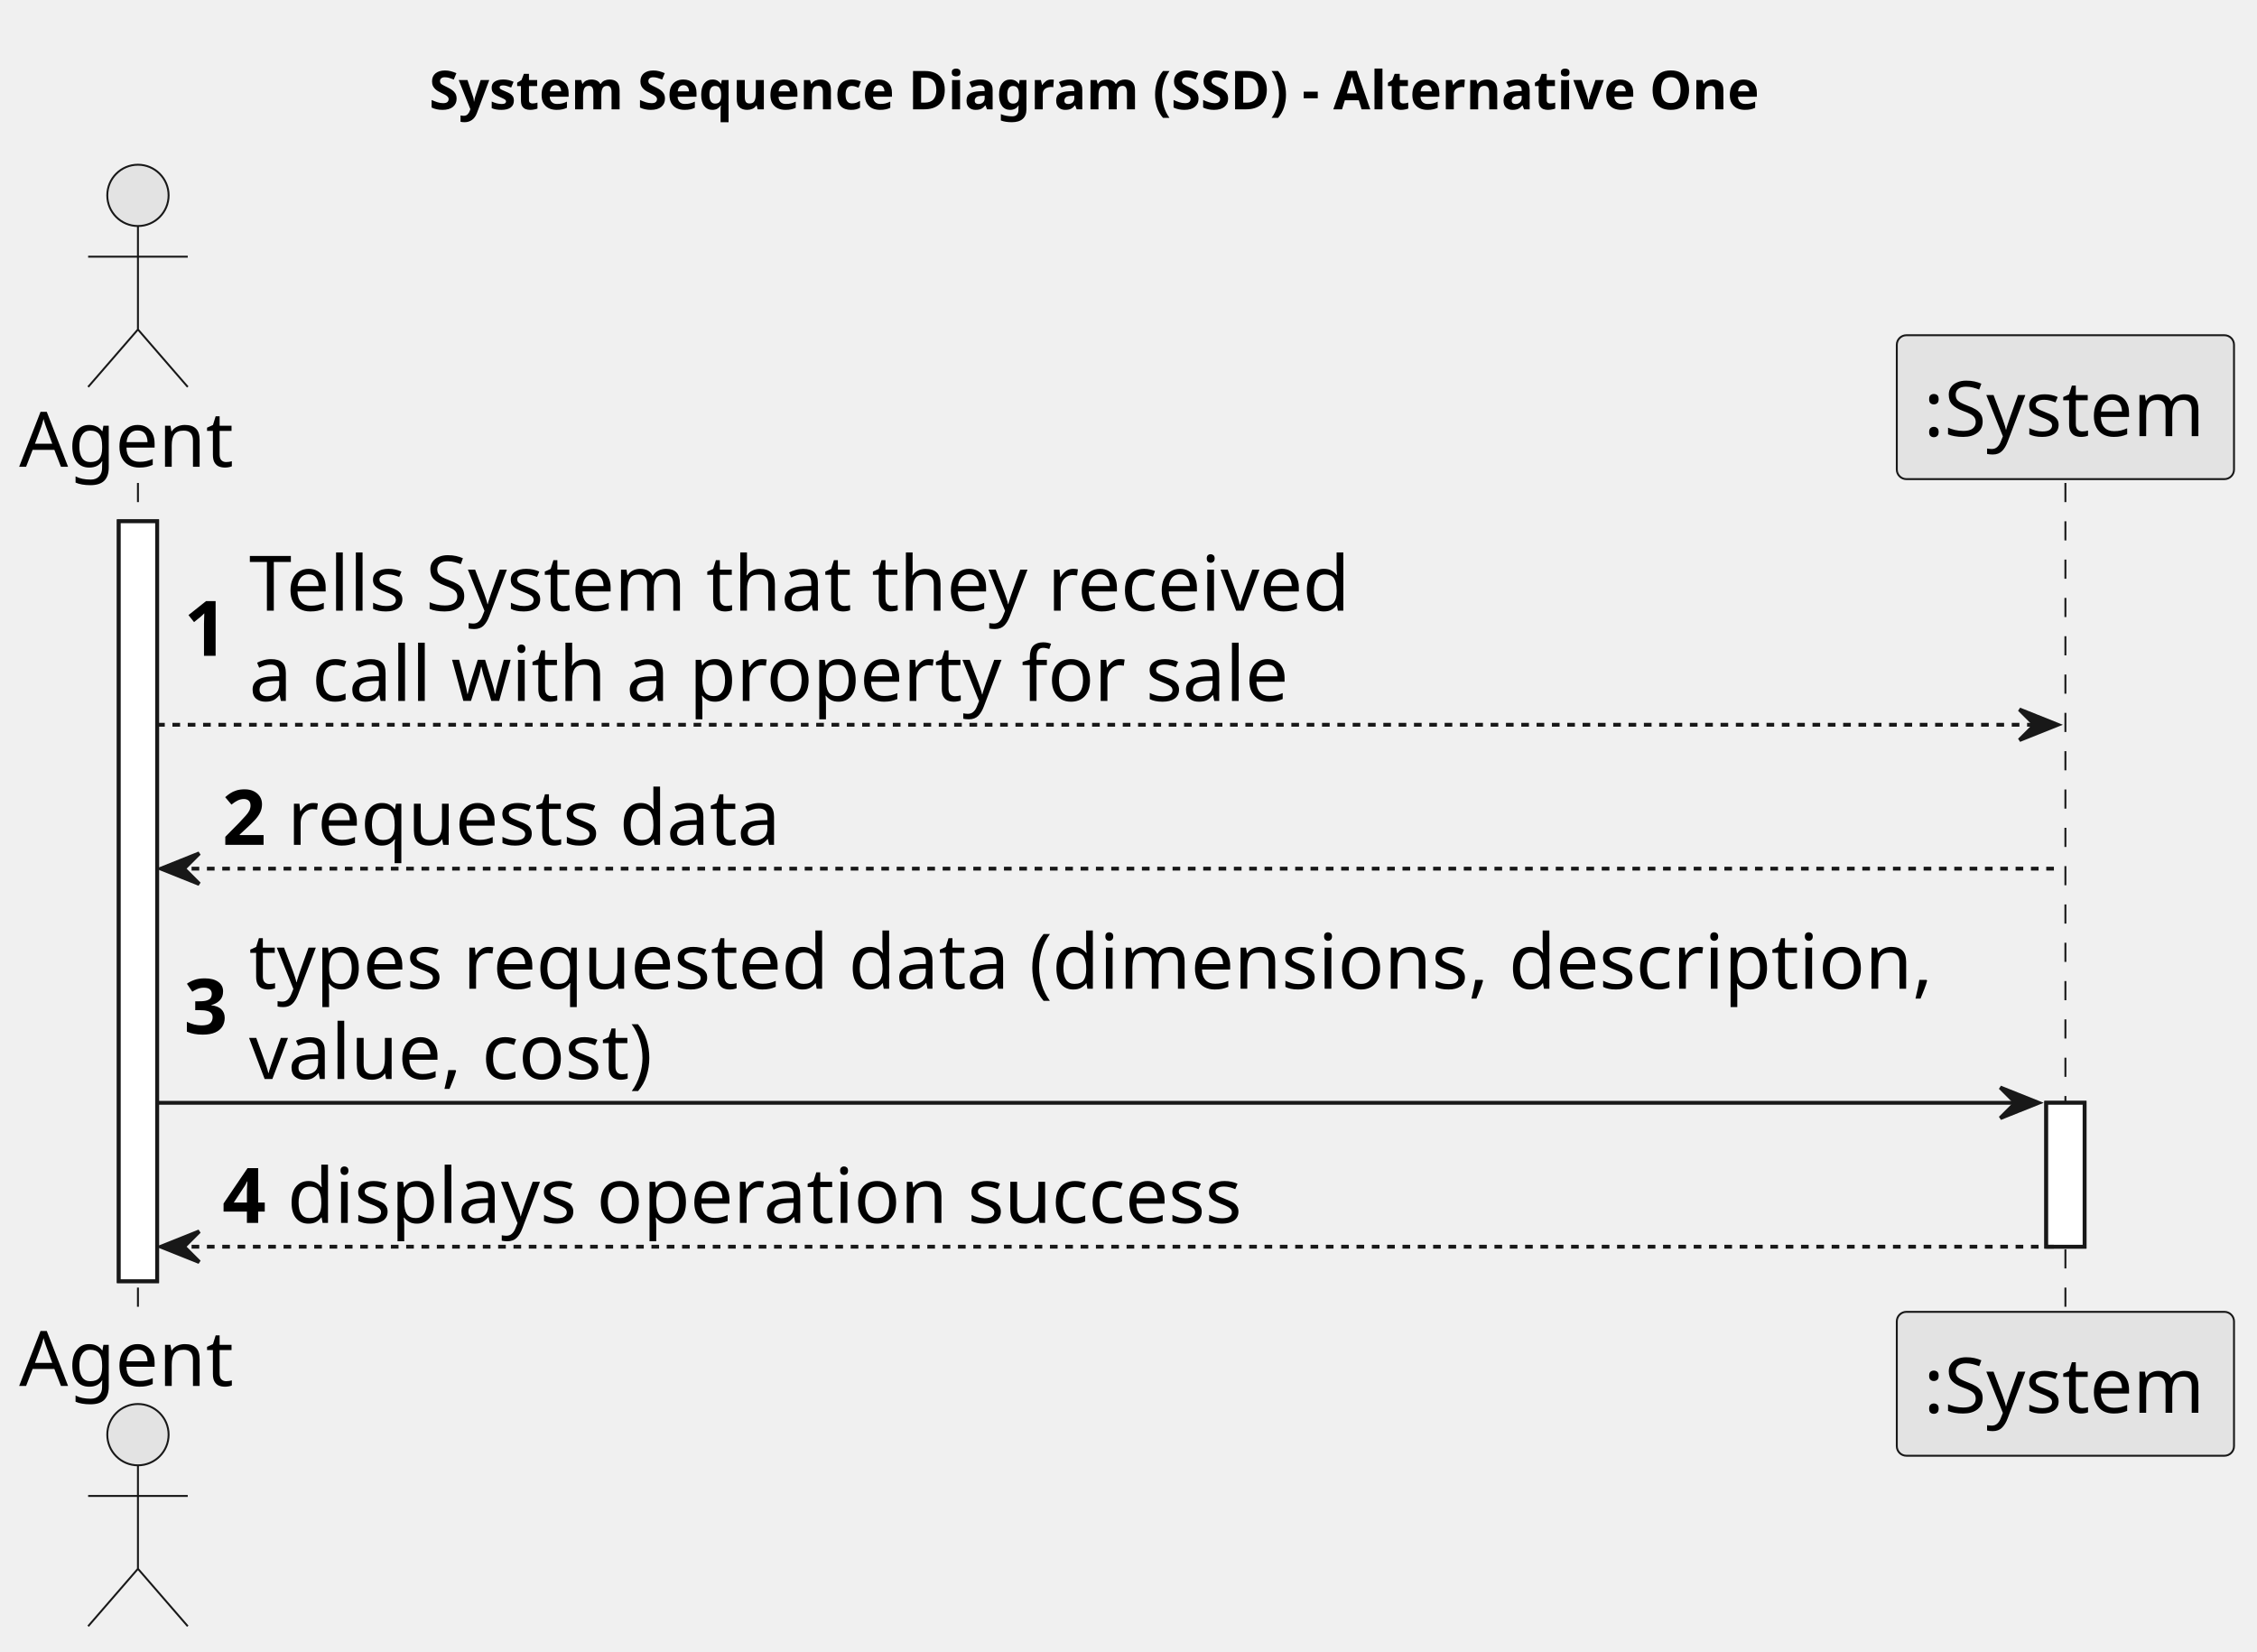
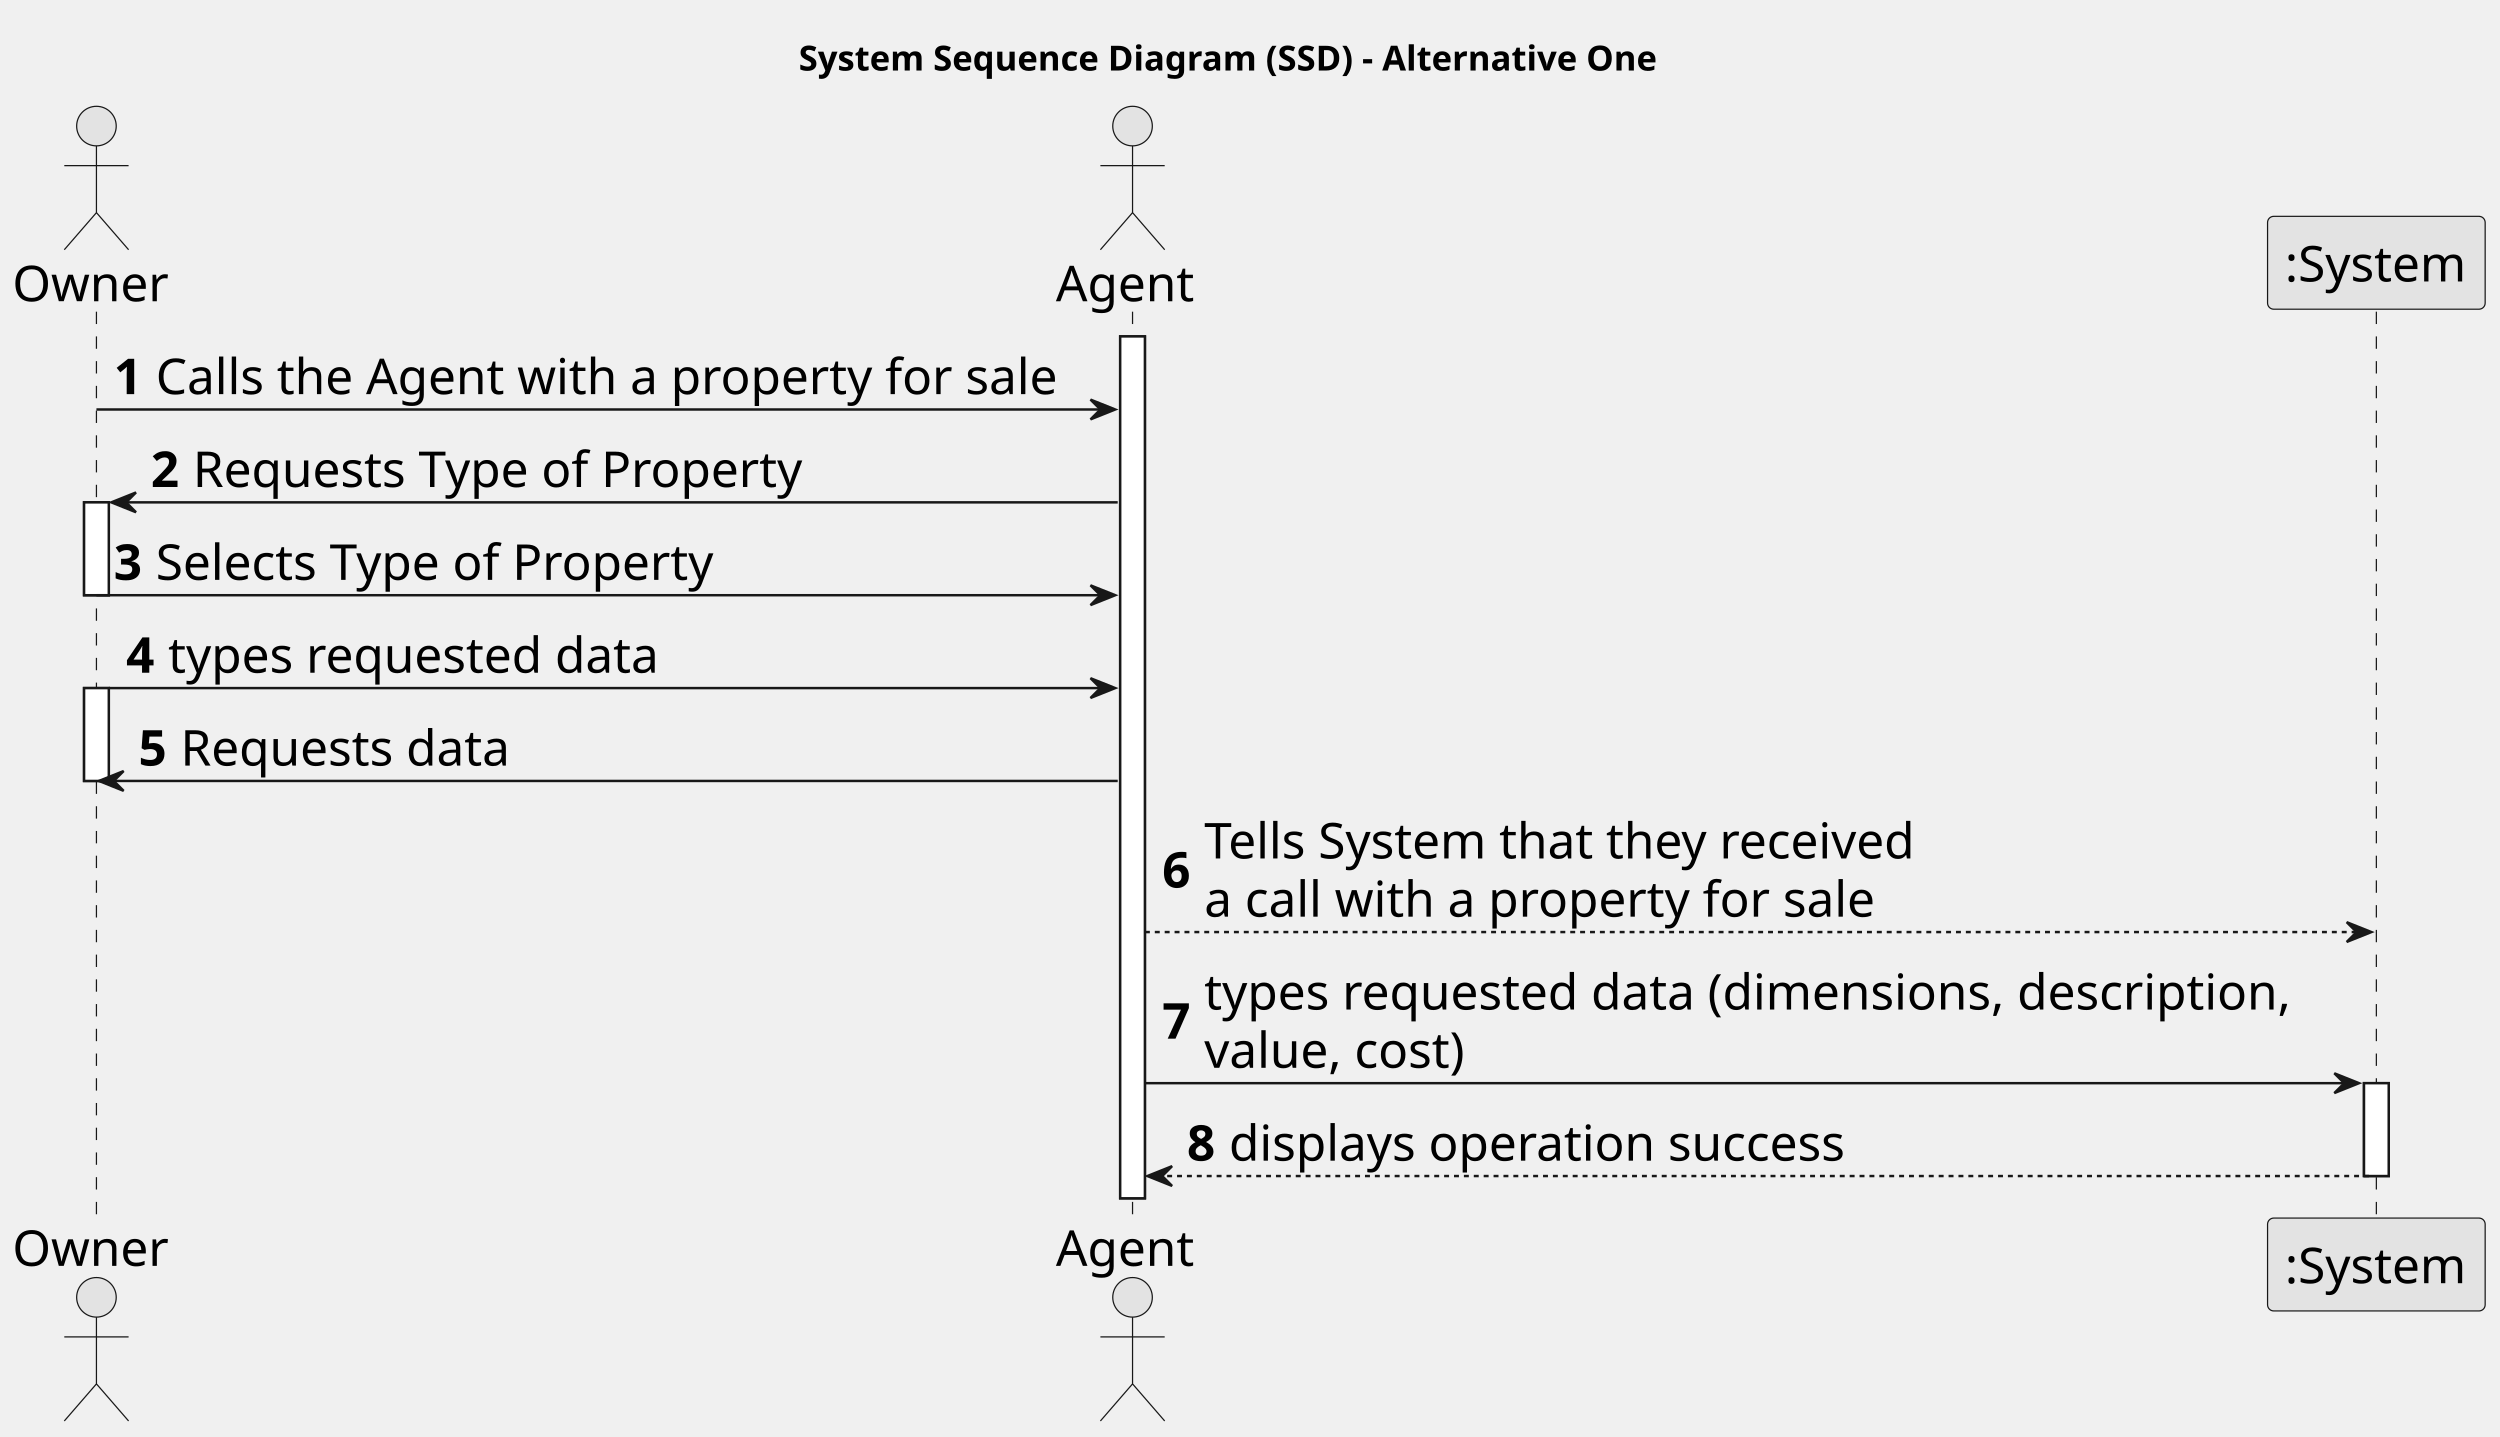
- <svg xmlns="http://www.w3.org/2000/svg" contentStyleType="text/css" height="431px" preserveAspectRatio="none" style="width:589px;height:431px;background:#FFFFFF;" version="1.1" viewBox="0 0 589 431" width="589px" zoomAndPan="magnify">
+ <svg xmlns="http://www.w3.org/2000/svg" contentStyleType="text/css" height="581px" preserveAspectRatio="none" style="width:1011px;height:581px;background:#FFFFFF;" version="1.1" viewBox="0 0 1011 581" width="1011px" zoomAndPan="magnify">
  <defs />
  <g>
-     <text fill="#000000" font-family="sans-serif" font-size="14" font-weight="bold" lengthAdjust="spacing" textLength="363" x="112" y="28.535">System Sequence Diagram (SSD) - Alternative One</text>
-     <rect fill="#FFFFFF" height="198.328" style="stroke:#181818;stroke-width:1.0;" width="10" x="31" y="136.043" />
-     <rect fill="#FFFFFF" height="37.555" style="stroke:#181818;stroke-width:1.0;" width="10" x="534" y="287.816" />
-     <line style="stroke:#181818;stroke-width:0.5;stroke-dasharray:5.0,5.0;" x1="36" x2="36" y1="126.043" y2="343.371" />
-     <line style="stroke:#181818;stroke-width:0.5;stroke-dasharray:5.0,5.0;" x1="539" x2="539" y1="126.043" y2="343.371" />
-     <text fill="#000000" font-family="sans-serif" font-size="20" lengthAdjust="spacing" textLength="56" x="5" y="121.824">Agent</text>
-     <ellipse cx="36" cy="50.988" fill="#E3E3E3" rx="8" ry="8" style="stroke:#181818;stroke-width:0.5;" />
-     <path d="M36,58.988 L36,85.988 M23,66.988 L49,66.988 M36,85.988 L23,100.988 M36,85.988 L49,100.988 " fill="none" style="stroke:#181818;stroke-width:0.5;" />
-     <text fill="#000000" font-family="sans-serif" font-size="20" lengthAdjust="spacing" textLength="56" x="5" y="361.707">Agent</text>
-     <ellipse cx="36" cy="374.426" fill="#E3E3E3" rx="8" ry="8" style="stroke:#181818;stroke-width:0.5;" />
-     <path d="M36,382.426 L36,409.426 M23,390.426 L49,390.426 M36,409.426 L23,424.426 M36,409.426 L49,424.426 " fill="none" style="stroke:#181818;stroke-width:0.5;" />
-     <rect fill="#E3E3E3" height="37.555" rx="2.5" ry="2.5" style="stroke:#181818;stroke-width:0.5;" width="88" x="495" y="87.488" />
-     <text fill="#000000" font-family="sans-serif" font-size="20" lengthAdjust="spacing" textLength="74" x="502" y="113.824">:System</text>
-     <rect fill="#E3E3E3" height="37.555" rx="2.5" ry="2.5" style="stroke:#181818;stroke-width:0.5;" width="88" x="495" y="342.371" />
-     <text fill="#000000" font-family="sans-serif" font-size="20" lengthAdjust="spacing" textLength="74" x="502" y="368.707">:System</text>
-     <rect fill="#FFFFFF" height="198.328" style="stroke:#181818;stroke-width:1.0;" width="10" x="31" y="136.043" />
-     <rect fill="#FFFFFF" height="37.555" style="stroke:#181818;stroke-width:1.0;" width="10" x="534" y="287.816" />
-     <polygon fill="#181818" points="527,185.152,537,189.152,527,193.152,531,189.152" style="stroke:#181818;stroke-width:1.0;" />
-     <line style="stroke:#181818;stroke-width:1.0;stroke-dasharray:2.0,2.0;" x1="41" x2="533" y1="189.152" y2="189.152" />
-     <text fill="#000000" font-family="sans-serif" font-size="20" font-weight="bold" lengthAdjust="spacing" textLength="13" x="48" y="171.156">1</text>
-     <text fill="#000000" font-family="sans-serif" font-size="20" lengthAdjust="spacing" textLength="295" x="65" y="159.379">Tells System that they received</text>
-     <text fill="#000000" font-family="sans-serif" font-size="20" lengthAdjust="spacing" textLength="278" x="65" y="182.934">a call with a property for sale</text>
-     <polygon fill="#181818" points="52,222.707,42,226.707,52,230.707,48,226.707" style="stroke:#181818;stroke-width:1.0;" />
-     <line style="stroke:#181818;stroke-width:1.0;stroke-dasharray:2.0,2.0;" x1="46" x2="538" y1="226.707" y2="226.707" />
-     <text fill="#000000" font-family="sans-serif" font-size="20" font-weight="bold" lengthAdjust="spacing" textLength="13" x="58" y="220.488">2</text>
-     <text fill="#000000" font-family="sans-serif" font-size="20" lengthAdjust="spacing" textLength="130" x="75" y="220.488">requests data</text>
-     <polygon fill="#181818" points="522,283.816,532,287.816,522,291.816,526,287.816" style="stroke:#181818;stroke-width:1.0;" />
-     <line style="stroke:#181818;stroke-width:1.0;" x1="41" x2="528" y1="287.816" y2="287.816" />
-     <text fill="#000000" font-family="sans-serif" font-size="20" font-weight="bold" lengthAdjust="spacing" textLength="13" x="48" y="269.82">3</text>
-     <text fill="#000000" font-family="sans-serif" font-size="20" lengthAdjust="spacing" textLength="451" x="65" y="258.043">types requested data (dimensions, description,</text>
-     <text fill="#000000" font-family="sans-serif" font-size="20" lengthAdjust="spacing" textLength="108" x="65" y="281.598">value, cost)</text>
-     <polygon fill="#181818" points="52,321.371,42,325.371,52,329.371,48,325.371" style="stroke:#181818;stroke-width:1.0;" />
-     <line style="stroke:#181818;stroke-width:1.0;stroke-dasharray:2.0,2.0;" x1="46" x2="538" y1="325.371" y2="325.371" />
-     <text fill="#000000" font-family="sans-serif" font-size="20" font-weight="bold" lengthAdjust="spacing" textLength="13" x="58" y="319.152">4</text>
-     <text fill="#000000" font-family="sans-serif" font-size="20" lengthAdjust="spacing" textLength="256" x="75" y="319.152">displays operation success</text>
+     <text fill="#000000" font-family="sans-serif" font-size="14" font-weight="bold" lengthAdjust="spacing" textLength="363" x="323" y="28.535">System Sequence Diagram (SSD) - Alternative One</text>
+     <rect fill="#FFFFFF" height="37.555" style="stroke:#181818;stroke-width:1.0;" width="10" x="34" y="203.152" />
+     <rect fill="#FFFFFF" height="37.555" style="stroke:#181818;stroke-width:1.0;" width="10" x="34" y="278.262" />
+     <rect fill="#FFFFFF" height="348.547" style="stroke:#181818;stroke-width:1.0;" width="10" x="453" y="136.043" />
+     <rect fill="#FFFFFF" height="37.555" style="stroke:#181818;stroke-width:1.0;" width="10" x="956" y="438.035" />
+     <line style="stroke:#181818;stroke-width:0.5;stroke-dasharray:5.0,5.0;" x1="39" x2="39" y1="126.043" y2="493.59" />
+     <line style="stroke:#181818;stroke-width:0.5;stroke-dasharray:5.0,5.0;" x1="458" x2="458" y1="126.043" y2="493.59" />
+     <line style="stroke:#181818;stroke-width:0.5;stroke-dasharray:5.0,5.0;" x1="961" x2="961" y1="126.043" y2="493.59" />
+     <text fill="#000000" font-family="sans-serif" font-size="20" lengthAdjust="spacing" textLength="62" x="5" y="121.824">Owner</text>
+     <ellipse cx="39" cy="50.988" fill="#E3E3E3" rx="8" ry="8" style="stroke:#181818;stroke-width:0.5;" />
+     <path d="M39,58.988 L39,85.988 M26,66.988 L52,66.988 M39,85.988 L26,100.988 M39,85.988 L52,100.988 " fill="none" style="stroke:#181818;stroke-width:0.5;" />
+     <text fill="#000000" font-family="sans-serif" font-size="20" lengthAdjust="spacing" textLength="62" x="5" y="511.926">Owner</text>
+     <ellipse cx="39" cy="524.644" fill="#E3E3E3" rx="8" ry="8" style="stroke:#181818;stroke-width:0.5;" />
+     <path d="M39,532.644 L39,559.644 M26,540.644 L52,540.644 M39,559.644 L26,574.644 M39,559.644 L52,574.644 " fill="none" style="stroke:#181818;stroke-width:0.5;" />
+     <text fill="#000000" font-family="sans-serif" font-size="20" lengthAdjust="spacing" textLength="56" x="427" y="121.824">Agent</text>
+     <ellipse cx="458" cy="50.988" fill="#E3E3E3" rx="8" ry="8" style="stroke:#181818;stroke-width:0.5;" />
+     <path d="M458,58.988 L458,85.988 M445,66.988 L471,66.988 M458,85.988 L445,100.988 M458,85.988 L471,100.988 " fill="none" style="stroke:#181818;stroke-width:0.5;" />
+     <text fill="#000000" font-family="sans-serif" font-size="20" lengthAdjust="spacing" textLength="56" x="427" y="511.926">Agent</text>
+     <ellipse cx="458" cy="524.644" fill="#E3E3E3" rx="8" ry="8" style="stroke:#181818;stroke-width:0.5;" />
+     <path d="M458,532.644 L458,559.644 M445,540.644 L471,540.644 M458,559.644 L445,574.644 M458,559.644 L471,574.644 " fill="none" style="stroke:#181818;stroke-width:0.5;" />
+     <rect fill="#E3E3E3" height="37.555" rx="2.5" ry="2.5" style="stroke:#181818;stroke-width:0.5;" width="88" x="917" y="87.488" />
+     <text fill="#000000" font-family="sans-serif" font-size="20" lengthAdjust="spacing" textLength="74" x="924" y="113.824">:System</text>
+     <rect fill="#E3E3E3" height="37.555" rx="2.5" ry="2.5" style="stroke:#181818;stroke-width:0.5;" width="88" x="917" y="492.59" />
+     <text fill="#000000" font-family="sans-serif" font-size="20" lengthAdjust="spacing" textLength="74" x="924" y="518.926">:System</text>
+     <rect fill="#FFFFFF" height="37.555" style="stroke:#181818;stroke-width:1.0;" width="10" x="34" y="203.152" />
+     <rect fill="#FFFFFF" height="37.555" style="stroke:#181818;stroke-width:1.0;" width="10" x="34" y="278.262" />
+     <rect fill="#FFFFFF" height="348.547" style="stroke:#181818;stroke-width:1.0;" width="10" x="453" y="136.043" />
+     <rect fill="#FFFFFF" height="37.555" style="stroke:#181818;stroke-width:1.0;" width="10" x="956" y="438.035" />
+     <polygon fill="#181818" points="441,161.598,451,165.598,441,169.598,445,165.598" style="stroke:#181818;stroke-width:1.0;" />
+     <line style="stroke:#181818;stroke-width:1.0;" x1="39" x2="447" y1="165.598" y2="165.598" />
+     <text fill="#000000" font-family="sans-serif" font-size="20" font-weight="bold" lengthAdjust="spacing" textLength="13" x="46" y="159.379">1</text>
+     <text fill="#000000" font-family="sans-serif" font-size="20" lengthAdjust="spacing" textLength="373" x="63" y="159.379">Calls the Agent with a property for sale</text>
+     <polygon fill="#181818" points="55,199.152,45,203.152,55,207.152,51,203.152" style="stroke:#181818;stroke-width:1.0;" />
+     <line style="stroke:#181818;stroke-width:1.0;" x1="49" x2="452" y1="203.152" y2="203.152" />
+     <text fill="#000000" font-family="sans-serif" font-size="20" font-weight="bold" lengthAdjust="spacing" textLength="13" x="61" y="196.934">2</text>
+     <text fill="#000000" font-family="sans-serif" font-size="20" lengthAdjust="spacing" textLength="251" x="78" y="196.934">Requests Type of Property</text>
+     <polygon fill="#181818" points="441,236.707,451,240.707,441,244.707,445,240.707" style="stroke:#181818;stroke-width:1.0;" />
+     <line style="stroke:#181818;stroke-width:1.0;" x1="39" x2="447" y1="240.707" y2="240.707" />
+     <text fill="#000000" font-family="sans-serif" font-size="20" font-weight="bold" lengthAdjust="spacing" textLength="13" x="46" y="234.488">3</text>
+     <text fill="#000000" font-family="sans-serif" font-size="20" lengthAdjust="spacing" textLength="230" x="63" y="234.488">Selects Type of Property</text>
+     <polygon fill="#181818" points="441,274.262,451,278.262,441,282.262,445,278.262" style="stroke:#181818;stroke-width:1.0;" />
+     <line style="stroke:#181818;stroke-width:1.0;" x1="44" x2="447" y1="278.262" y2="278.262" />
+     <text fill="#000000" font-family="sans-serif" font-size="20" font-weight="bold" lengthAdjust="spacing" textLength="13" x="51" y="272.043">4</text>
+     <text fill="#000000" font-family="sans-serif" font-size="20" lengthAdjust="spacing" textLength="201" x="68" y="272.043">types requested data</text>
+     <polygon fill="#181818" points="50,311.816,40,315.816,50,319.816,46,315.816" style="stroke:#181818;stroke-width:1.0;" />
+     <line style="stroke:#181818;stroke-width:1.0;" x1="44" x2="452" y1="315.816" y2="315.816" />
+     <text fill="#000000" font-family="sans-serif" font-size="20" font-weight="bold" lengthAdjust="spacing" textLength="13" x="56" y="309.598">5</text>
+     <text fill="#000000" font-family="sans-serif" font-size="20" lengthAdjust="spacing" textLength="135" x="73" y="309.598">Requests data</text>
+     <polygon fill="#181818" points="949,372.926,959,376.926,949,380.926,953,376.926" style="stroke:#181818;stroke-width:1.0;" />
+     <line style="stroke:#181818;stroke-width:1.0;stroke-dasharray:2.0,2.0;" x1="463" x2="955" y1="376.926" y2="376.926" />
+     <text fill="#000000" font-family="sans-serif" font-size="20" font-weight="bold" lengthAdjust="spacing" textLength="13" x="470" y="358.93">6</text>
+     <text fill="#000000" font-family="sans-serif" font-size="20" lengthAdjust="spacing" textLength="295" x="487" y="347.152">Tells System that they received</text>
+     <text fill="#000000" font-family="sans-serif" font-size="20" lengthAdjust="spacing" textLength="278" x="487" y="370.707">a call with a property for sale</text>
+     <polygon fill="#181818" points="944,434.035,954,438.035,944,442.035,948,438.035" style="stroke:#181818;stroke-width:1.0;" />
+     <line style="stroke:#181818;stroke-width:1.0;" x1="463" x2="950" y1="438.035" y2="438.035" />
+     <text fill="#000000" font-family="sans-serif" font-size="20" font-weight="bold" lengthAdjust="spacing" textLength="13" x="470" y="420.039">7</text>
+     <text fill="#000000" font-family="sans-serif" font-size="20" lengthAdjust="spacing" textLength="451" x="487" y="408.262">types requested data (dimensions, description,</text>
+     <text fill="#000000" font-family="sans-serif" font-size="20" lengthAdjust="spacing" textLength="108" x="487" y="431.816">value, cost)</text>
+     <polygon fill="#181818" points="474,471.59,464,475.59,474,479.59,470,475.59" style="stroke:#181818;stroke-width:1.0;" />
+     <line style="stroke:#181818;stroke-width:1.0;stroke-dasharray:2.0,2.0;" x1="468" x2="960" y1="475.59" y2="475.59" />
+     <text fill="#000000" font-family="sans-serif" font-size="20" font-weight="bold" lengthAdjust="spacing" textLength="13" x="480" y="469.371">8</text>
+     <text fill="#000000" font-family="sans-serif" font-size="20" lengthAdjust="spacing" textLength="256" x="497" y="469.371">displays operation success</text>
  </g>
</svg>
